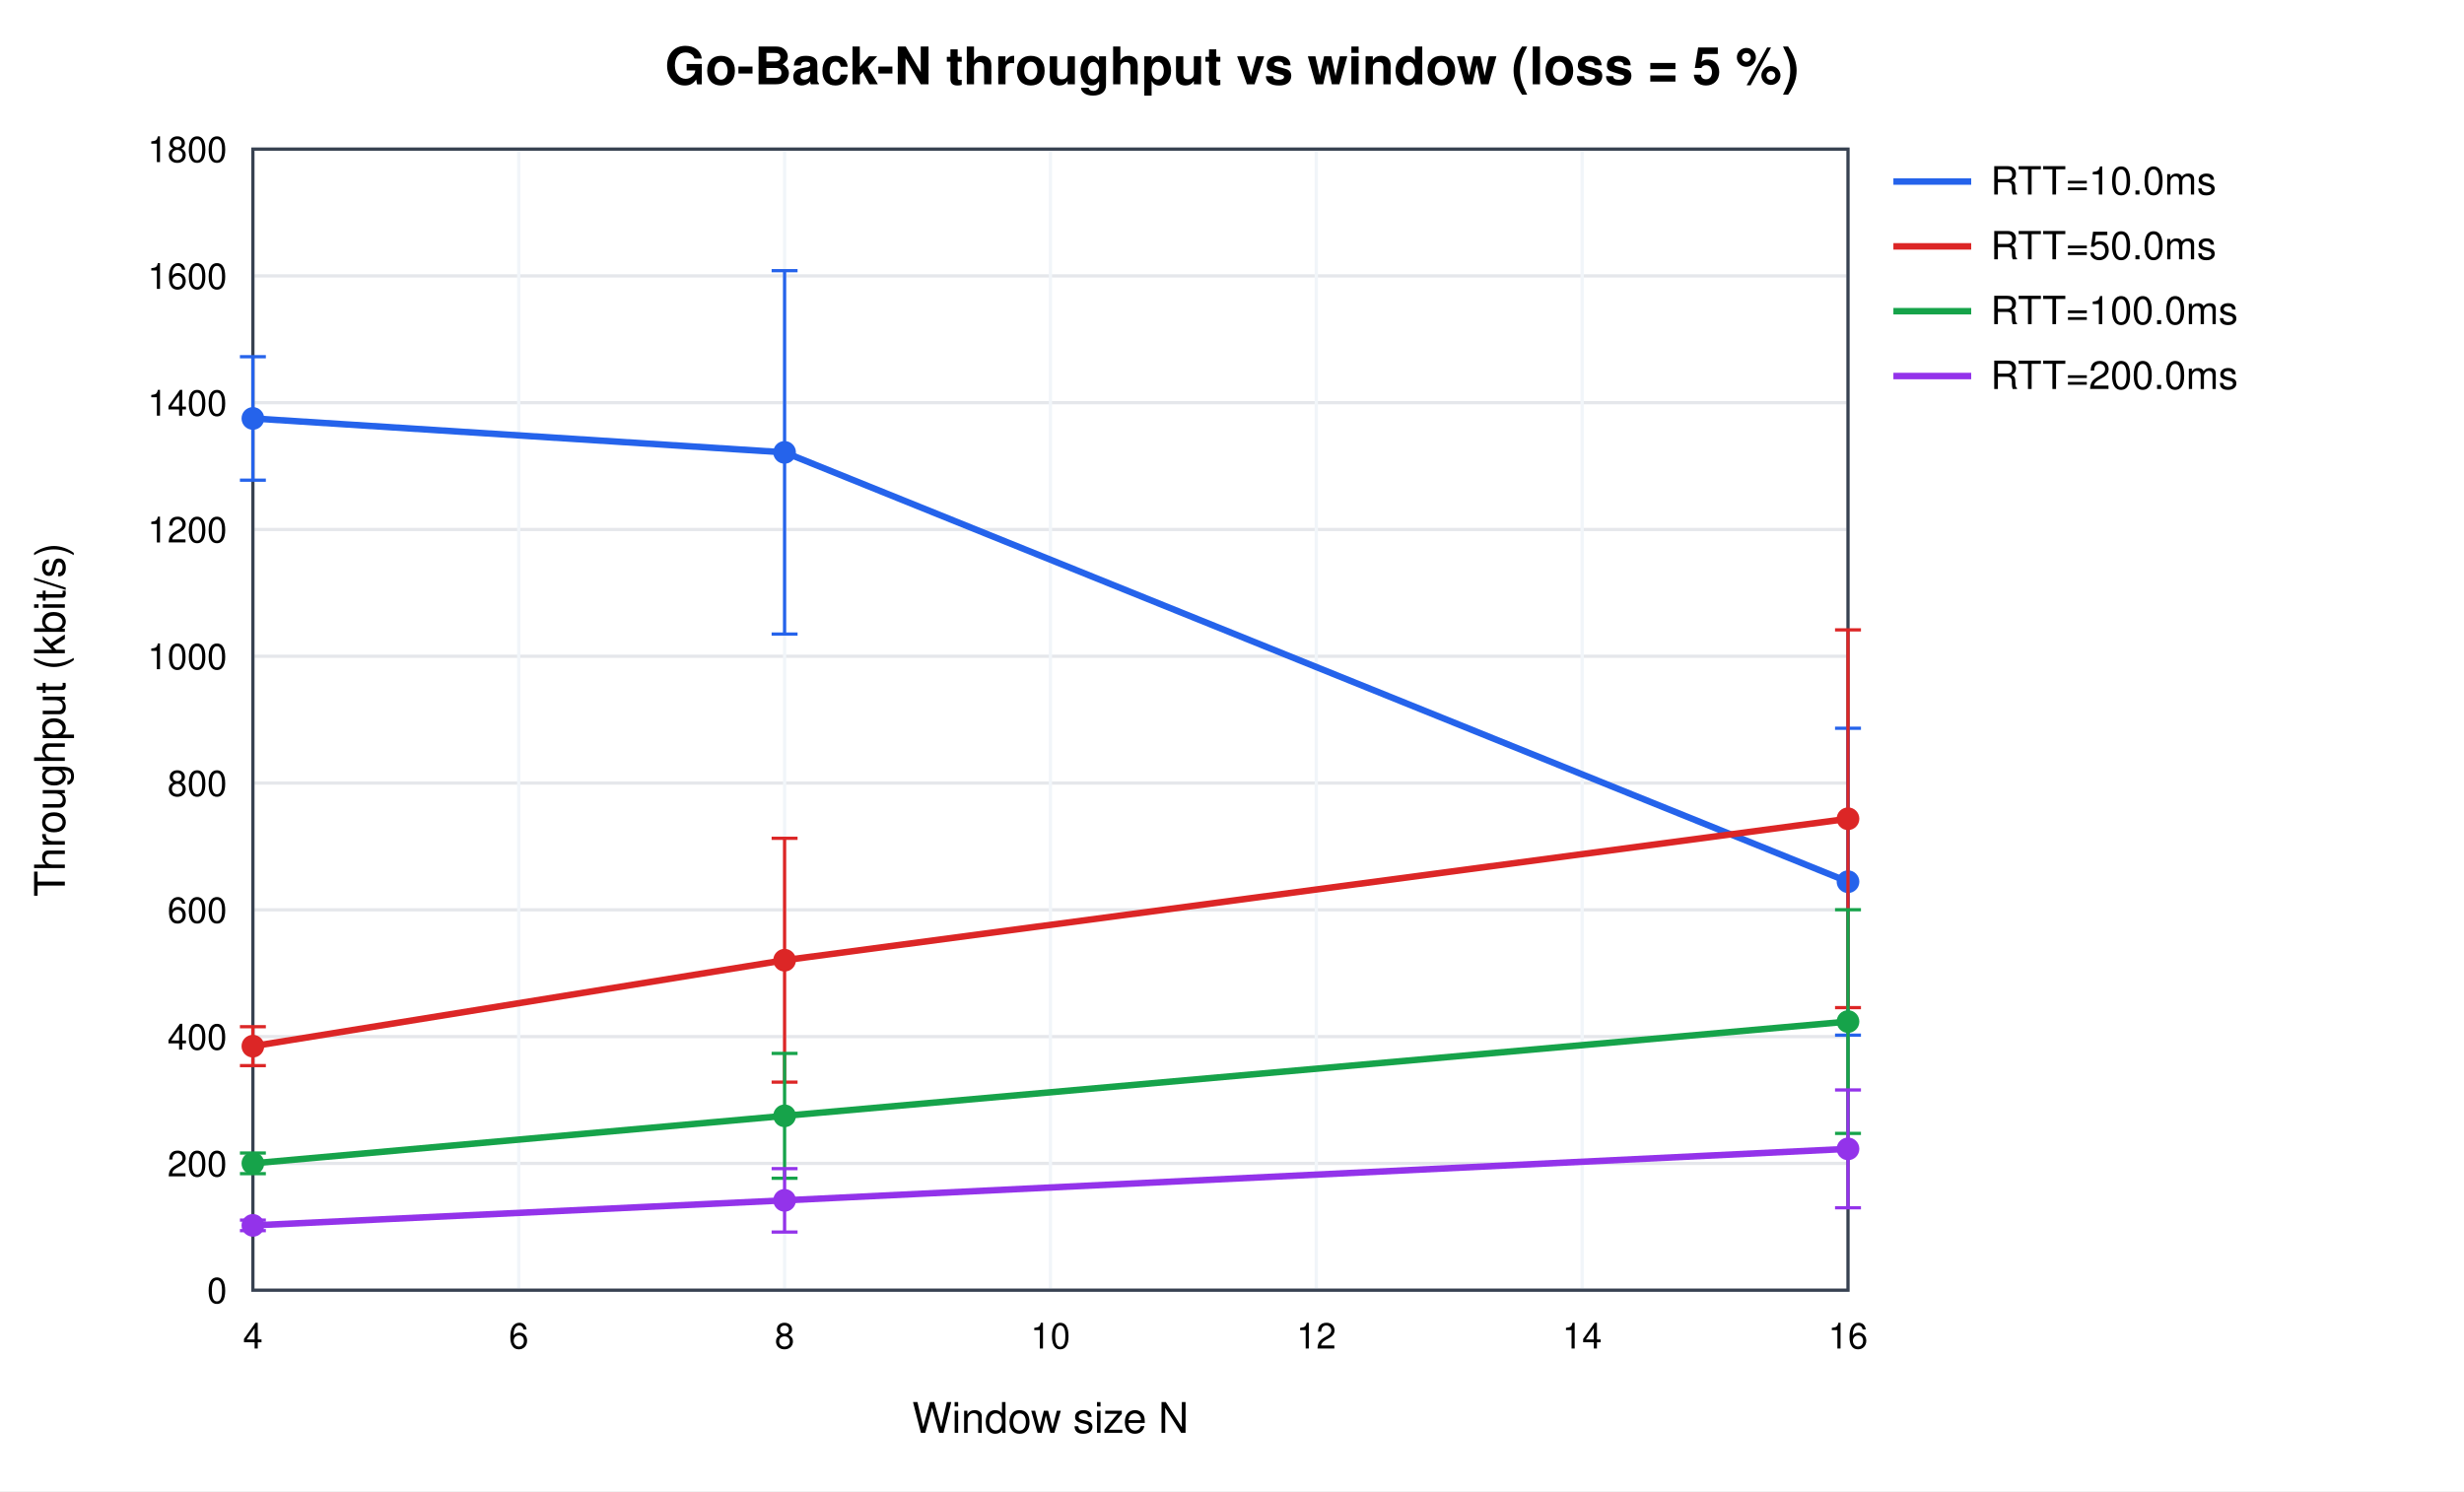
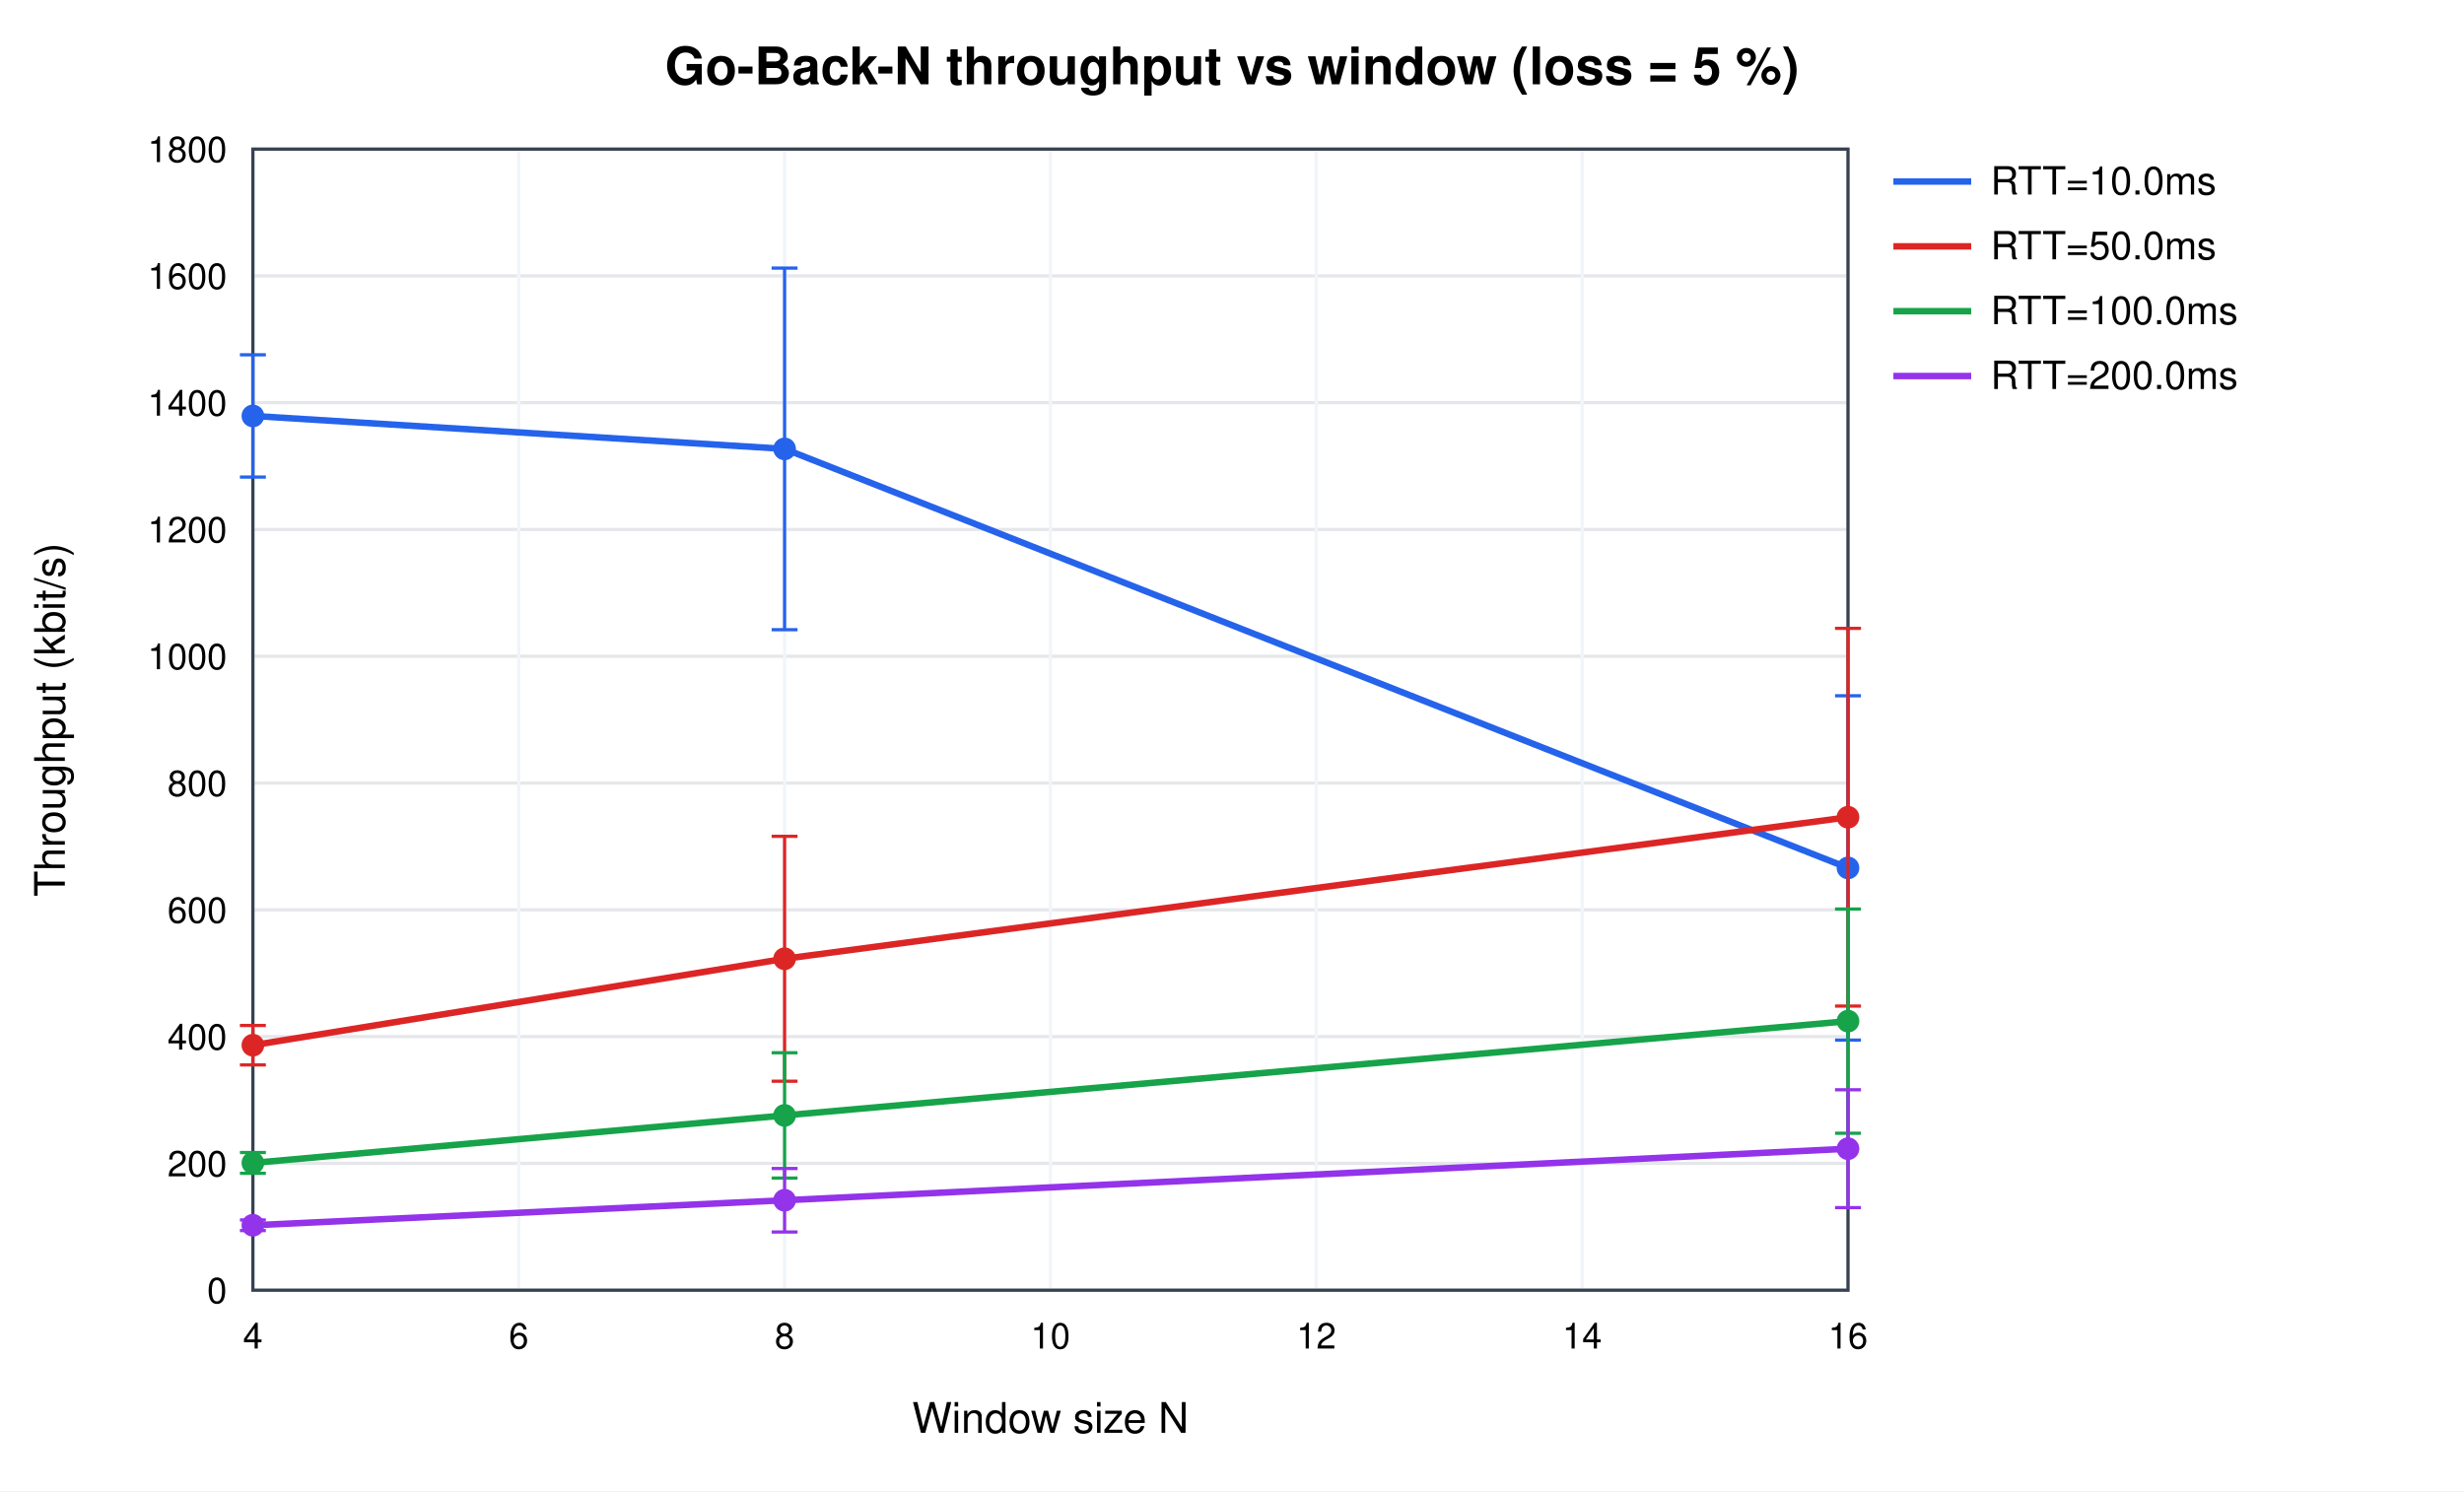
<svg xmlns="http://www.w3.org/2000/svg" width="760" height="460" viewBox="0 0 760 460" font-family="Helvetica, Arial, sans-serif">
  <rect width="100%" height="100%" fill="#ffffff" />
  <text x="380" y="26" text-anchor="middle" font-size="16" font-weight="bold">Go-Back-N throughput vs window (loss = 5 %)</text>
  <line x1="78" y1="398" x2="570" y2="398" stroke="#e5e7eb" />
  <text x="70" y="402" text-anchor="end" font-size="11">0</text>
  <line x1="78" y1="358.889" x2="570" y2="358.889" stroke="#e5e7eb" />
  <text x="70" y="362.889" text-anchor="end" font-size="11">200</text>
  <line x1="78" y1="319.778" x2="570" y2="319.778" stroke="#e5e7eb" />
  <text x="70" y="323.778" text-anchor="end" font-size="11">400</text>
  <line x1="78" y1="280.667" x2="570" y2="280.667" stroke="#e5e7eb" />
  <text x="70" y="284.667" text-anchor="end" font-size="11">600</text>
  <line x1="78" y1="241.556" x2="570" y2="241.556" stroke="#e5e7eb" />
  <text x="70" y="245.556" text-anchor="end" font-size="11">800</text>
  <line x1="78" y1="202.444" x2="570" y2="202.444" stroke="#e5e7eb" />
  <text x="70" y="206.444" text-anchor="end" font-size="11">1000</text>
  <line x1="78" y1="163.333" x2="570" y2="163.333" stroke="#e5e7eb" />
  <text x="70" y="167.333" text-anchor="end" font-size="11">1200</text>
  <line x1="78" y1="124.222" x2="570" y2="124.222" stroke="#e5e7eb" />
  <text x="70" y="128.222" text-anchor="end" font-size="11">1400</text>
  <line x1="78" y1="85.111" x2="570" y2="85.111" stroke="#e5e7eb" />
  <text x="70" y="89.111" text-anchor="end" font-size="11">1600</text>
  <line x1="78" y1="46" x2="570" y2="46" stroke="#e5e7eb" />
  <text x="70" y="50" text-anchor="end" font-size="11">1800</text>
  <line x1="78" y1="46" x2="78" y2="398" stroke="#f1f5f9" />
  <text x="78" y="416" text-anchor="middle" font-size="11">4</text>
  <line x1="160" y1="46" x2="160" y2="398" stroke="#f1f5f9" />
  <text x="160" y="416" text-anchor="middle" font-size="11">6</text>
  <line x1="242" y1="46" x2="242" y2="398" stroke="#f1f5f9" />
  <text x="242" y="416" text-anchor="middle" font-size="11">8</text>
  <line x1="324" y1="46" x2="324" y2="398" stroke="#f1f5f9" />
  <text x="324" y="416" text-anchor="middle" font-size="11">10</text>
  <line x1="406" y1="46" x2="406" y2="398" stroke="#f1f5f9" />
  <text x="406" y="416" text-anchor="middle" font-size="11">12</text>
  <line x1="488" y1="46" x2="488" y2="398" stroke="#f1f5f9" />
  <text x="488" y="416" text-anchor="middle" font-size="11">14</text>
  <line x1="570" y1="46" x2="570" y2="398" stroke="#f1f5f9" />
  <text x="570" y="416" text-anchor="middle" font-size="11">16</text>
  <rect x="78" y="46" width="492" height="352" fill="none" stroke="#374151" />
  <text x="324" y="442" text-anchor="middle" font-size="13">Window size N</text>
  <text transform="translate(20,222) rotate(-90)" text-anchor="middle" font-size="13">Throughput (kbit/s)</text>
-   <path d="M78,129.084 L242,139.55 L570,271.991" fill="none" stroke="#2563eb" stroke-width="2" />
-   <line x1="78" y1="148.125" x2="78" y2="110.042" stroke="#2563eb" />
-   <line x1="74" y1="148.125" x2="82" y2="148.125" stroke="#2563eb" />
-   <line x1="74" y1="110.042" x2="82" y2="110.042" stroke="#2563eb" />
-   <circle cx="78" cy="129.084" r="3.5" fill="#2563eb" />
-   <line x1="242" y1="195.598" x2="242" y2="83.502" stroke="#2563eb" />
-   <line x1="238" y1="195.598" x2="246" y2="195.598" stroke="#2563eb" />
-   <line x1="238" y1="83.502" x2="246" y2="83.502" stroke="#2563eb" />
-   <circle cx="242" cy="139.55" r="3.5" fill="#2563eb" />
-   <line x1="570" y1="319.327" x2="570" y2="224.655" stroke="#2563eb" />
-   <line x1="566" y1="319.327" x2="574" y2="319.327" stroke="#2563eb" />
-   <line x1="566" y1="224.655" x2="574" y2="224.655" stroke="#2563eb" />
-   <circle cx="570" cy="271.991" r="3.5" fill="#2563eb" />
+   <path d="M78,128.309 L242,138.478 L570,267.741" fill="none" stroke="#2563eb" stroke-width="2" />
+   <line x1="78" y1="147.167" x2="78" y2="109.451" stroke="#2563eb" />
+   <line x1="74" y1="147.167" x2="82" y2="147.167" stroke="#2563eb" />
+   <line x1="74" y1="109.451" x2="82" y2="109.451" stroke="#2563eb" />
+   <circle cx="78" cy="128.309" r="3.5" fill="#2563eb" />
+   <line x1="242" y1="194.254" x2="242" y2="82.703" stroke="#2563eb" />
+   <line x1="238" y1="194.254" x2="246" y2="194.254" stroke="#2563eb" />
+   <line x1="238" y1="82.703" x2="246" y2="82.703" stroke="#2563eb" />
+   <circle cx="242" cy="138.478" r="3.5" fill="#2563eb" />
+   <line x1="570" y1="320.849" x2="570" y2="214.634" stroke="#2563eb" />
+   <line x1="566" y1="320.849" x2="574" y2="320.849" stroke="#2563eb" />
+   <line x1="566" y1="214.634" x2="574" y2="214.634" stroke="#2563eb" />
+   <circle cx="570" cy="267.741" r="3.5" fill="#2563eb" />
  <line x1="584" y1="56" x2="608" y2="56" stroke="#2563eb" stroke-width="2" />
  <text x="614" y="60" font-size="12">RTT=10.0ms</text>
-   <path d="M78,322.725 L242,296.209 L570,252.57" fill="none" stroke="#dc2626" stroke-width="2" />
-   <line x1="78" y1="328.725" x2="78" y2="316.725" stroke="#dc2626" />
-   <line x1="74" y1="328.725" x2="82" y2="328.725" stroke="#dc2626" />
-   <line x1="74" y1="316.725" x2="82" y2="316.725" stroke="#dc2626" />
-   <circle cx="78" cy="322.725" r="3.5" fill="#dc2626" />
-   <line x1="242" y1="333.82" x2="242" y2="258.599" stroke="#dc2626" />
-   <line x1="238" y1="333.82" x2="246" y2="333.82" stroke="#dc2626" />
-   <line x1="238" y1="258.599" x2="246" y2="258.599" stroke="#dc2626" />
-   <circle cx="242" cy="296.209" r="3.5" fill="#dc2626" />
-   <line x1="570" y1="310.835" x2="570" y2="194.305" stroke="#dc2626" />
-   <line x1="566" y1="310.835" x2="574" y2="310.835" stroke="#dc2626" />
-   <line x1="566" y1="194.305" x2="574" y2="194.305" stroke="#dc2626" />
-   <circle cx="570" cy="252.57" r="3.5" fill="#dc2626" />
+   <path d="M78,322.426 L242,295.764 L570,252.096" fill="none" stroke="#dc2626" stroke-width="2" />
+   <line x1="78" y1="328.508" x2="78" y2="316.344" stroke="#dc2626" />
+   <line x1="74" y1="328.508" x2="82" y2="328.508" stroke="#dc2626" />
+   <line x1="74" y1="316.344" x2="82" y2="316.344" stroke="#dc2626" />
+   <circle cx="78" cy="322.426" r="3.5" fill="#dc2626" />
+   <line x1="242" y1="333.536" x2="242" y2="257.993" stroke="#dc2626" />
+   <line x1="238" y1="333.536" x2="246" y2="333.536" stroke="#dc2626" />
+   <line x1="238" y1="257.993" x2="246" y2="257.993" stroke="#dc2626" />
+   <circle cx="242" cy="295.764" r="3.5" fill="#dc2626" />
+   <line x1="570" y1="310.355" x2="570" y2="193.837" stroke="#dc2626" />
+   <line x1="566" y1="310.355" x2="574" y2="310.355" stroke="#dc2626" />
+   <line x1="566" y1="193.837" x2="574" y2="193.837" stroke="#dc2626" />
+   <circle cx="570" cy="252.096" r="3.5" fill="#dc2626" />
  <line x1="584" y1="76" x2="608" y2="76" stroke="#dc2626" stroke-width="2" />
  <text x="614" y="80" font-size="12">RTT=50.0ms</text>
-   <path d="M78,358.87 L242,344.215 L570,315.135" fill="none" stroke="#16a34a" stroke-width="2" />
-   <line x1="78" y1="362.052" x2="78" y2="355.688" stroke="#16a34a" />
-   <line x1="74" y1="362.052" x2="82" y2="362.052" stroke="#16a34a" />
-   <line x1="74" y1="355.688" x2="82" y2="355.688" stroke="#16a34a" />
-   <circle cx="78" cy="358.87" r="3.5" fill="#16a34a" />
-   <line x1="242" y1="363.472" x2="242" y2="324.958" stroke="#16a34a" />
-   <line x1="238" y1="363.472" x2="246" y2="363.472" stroke="#16a34a" />
-   <line x1="238" y1="324.958" x2="246" y2="324.958" stroke="#16a34a" />
-   <circle cx="242" cy="344.215" r="3.5" fill="#16a34a" />
-   <line x1="570" y1="349.633" x2="570" y2="280.636" stroke="#16a34a" />
-   <line x1="566" y1="349.633" x2="574" y2="349.633" stroke="#16a34a" />
-   <line x1="566" y1="280.636" x2="574" y2="280.636" stroke="#16a34a" />
-   <circle cx="570" cy="315.135" r="3.5" fill="#16a34a" />
+   <path d="M78,358.738 L242,344.082 L570,315.001" fill="none" stroke="#16a34a" stroke-width="2" />
+   <line x1="78" y1="361.944" x2="78" y2="355.531" stroke="#16a34a" />
+   <line x1="74" y1="361.944" x2="82" y2="361.944" stroke="#16a34a" />
+   <line x1="74" y1="355.531" x2="82" y2="355.531" stroke="#16a34a" />
+   <circle cx="78" cy="358.738" r="3.5" fill="#16a34a" />
+   <line x1="242" y1="363.412" x2="242" y2="324.753" stroke="#16a34a" />
+   <line x1="238" y1="363.412" x2="246" y2="363.412" stroke="#16a34a" />
+   <line x1="238" y1="324.753" x2="246" y2="324.753" stroke="#16a34a" />
+   <circle cx="242" cy="344.082" r="3.5" fill="#16a34a" />
+   <line x1="570" y1="349.586" x2="570" y2="280.417" stroke="#16a34a" />
+   <line x1="566" y1="349.586" x2="574" y2="349.586" stroke="#16a34a" />
+   <line x1="566" y1="280.417" x2="574" y2="280.417" stroke="#16a34a" />
+   <circle cx="570" cy="315.001" r="3.5" fill="#16a34a" />
  <line x1="584" y1="96" x2="608" y2="96" stroke="#16a34a" stroke-width="2" />
  <text x="614" y="100" font-size="12">RTT=100.0ms</text>
-   <path d="M78,378.008 L242,370.286 L570,354.404" fill="none" stroke="#9333ea" stroke-width="2" />
-   <line x1="78" y1="379.635" x2="78" y2="376.381" stroke="#9333ea" />
-   <line x1="74" y1="379.635" x2="82" y2="379.635" stroke="#9333ea" />
-   <line x1="74" y1="376.381" x2="82" y2="376.381" stroke="#9333ea" />
-   <circle cx="78" cy="378.008" r="3.5" fill="#9333ea" />
-   <line x1="242" y1="380.067" x2="242" y2="360.504" stroke="#9333ea" />
-   <line x1="238" y1="380.067" x2="246" y2="380.067" stroke="#9333ea" />
-   <line x1="238" y1="360.504" x2="246" y2="360.504" stroke="#9333ea" />
-   <circle cx="242" cy="370.286" r="3.5" fill="#9333ea" />
-   <line x1="570" y1="372.573" x2="570" y2="336.235" stroke="#9333ea" />
-   <line x1="566" y1="372.573" x2="574" y2="372.573" stroke="#9333ea" />
-   <line x1="566" y1="336.235" x2="574" y2="336.235" stroke="#9333ea" />
-   <circle cx="570" cy="354.404" r="3.5" fill="#9333ea" />
+   <path d="M78,377.97 L242,370.257 L570,354.355" fill="none" stroke="#9333ea" stroke-width="2" />
+   <line x1="78" y1="379.61" x2="78" y2="376.331" stroke="#9333ea" />
+   <line x1="74" y1="379.61" x2="82" y2="379.61" stroke="#9333ea" />
+   <line x1="74" y1="376.331" x2="82" y2="376.331" stroke="#9333ea" />
+   <circle cx="78" cy="377.97" r="3.5" fill="#9333ea" />
+   <line x1="242" y1="380.053" x2="242" y2="360.461" stroke="#9333ea" />
+   <line x1="238" y1="380.053" x2="246" y2="380.053" stroke="#9333ea" />
+   <line x1="238" y1="360.461" x2="246" y2="360.461" stroke="#9333ea" />
+   <circle cx="242" cy="370.257" r="3.5" fill="#9333ea" />
+   <line x1="570" y1="372.533" x2="570" y2="336.177" stroke="#9333ea" />
+   <line x1="566" y1="372.533" x2="574" y2="372.533" stroke="#9333ea" />
+   <line x1="566" y1="336.177" x2="574" y2="336.177" stroke="#9333ea" />
+   <circle cx="570" cy="354.355" r="3.5" fill="#9333ea" />
  <line x1="584" y1="116" x2="608" y2="116" stroke="#9333ea" stroke-width="2" />
  <text x="614" y="120" font-size="12">RTT=200.0ms</text>
</svg>
